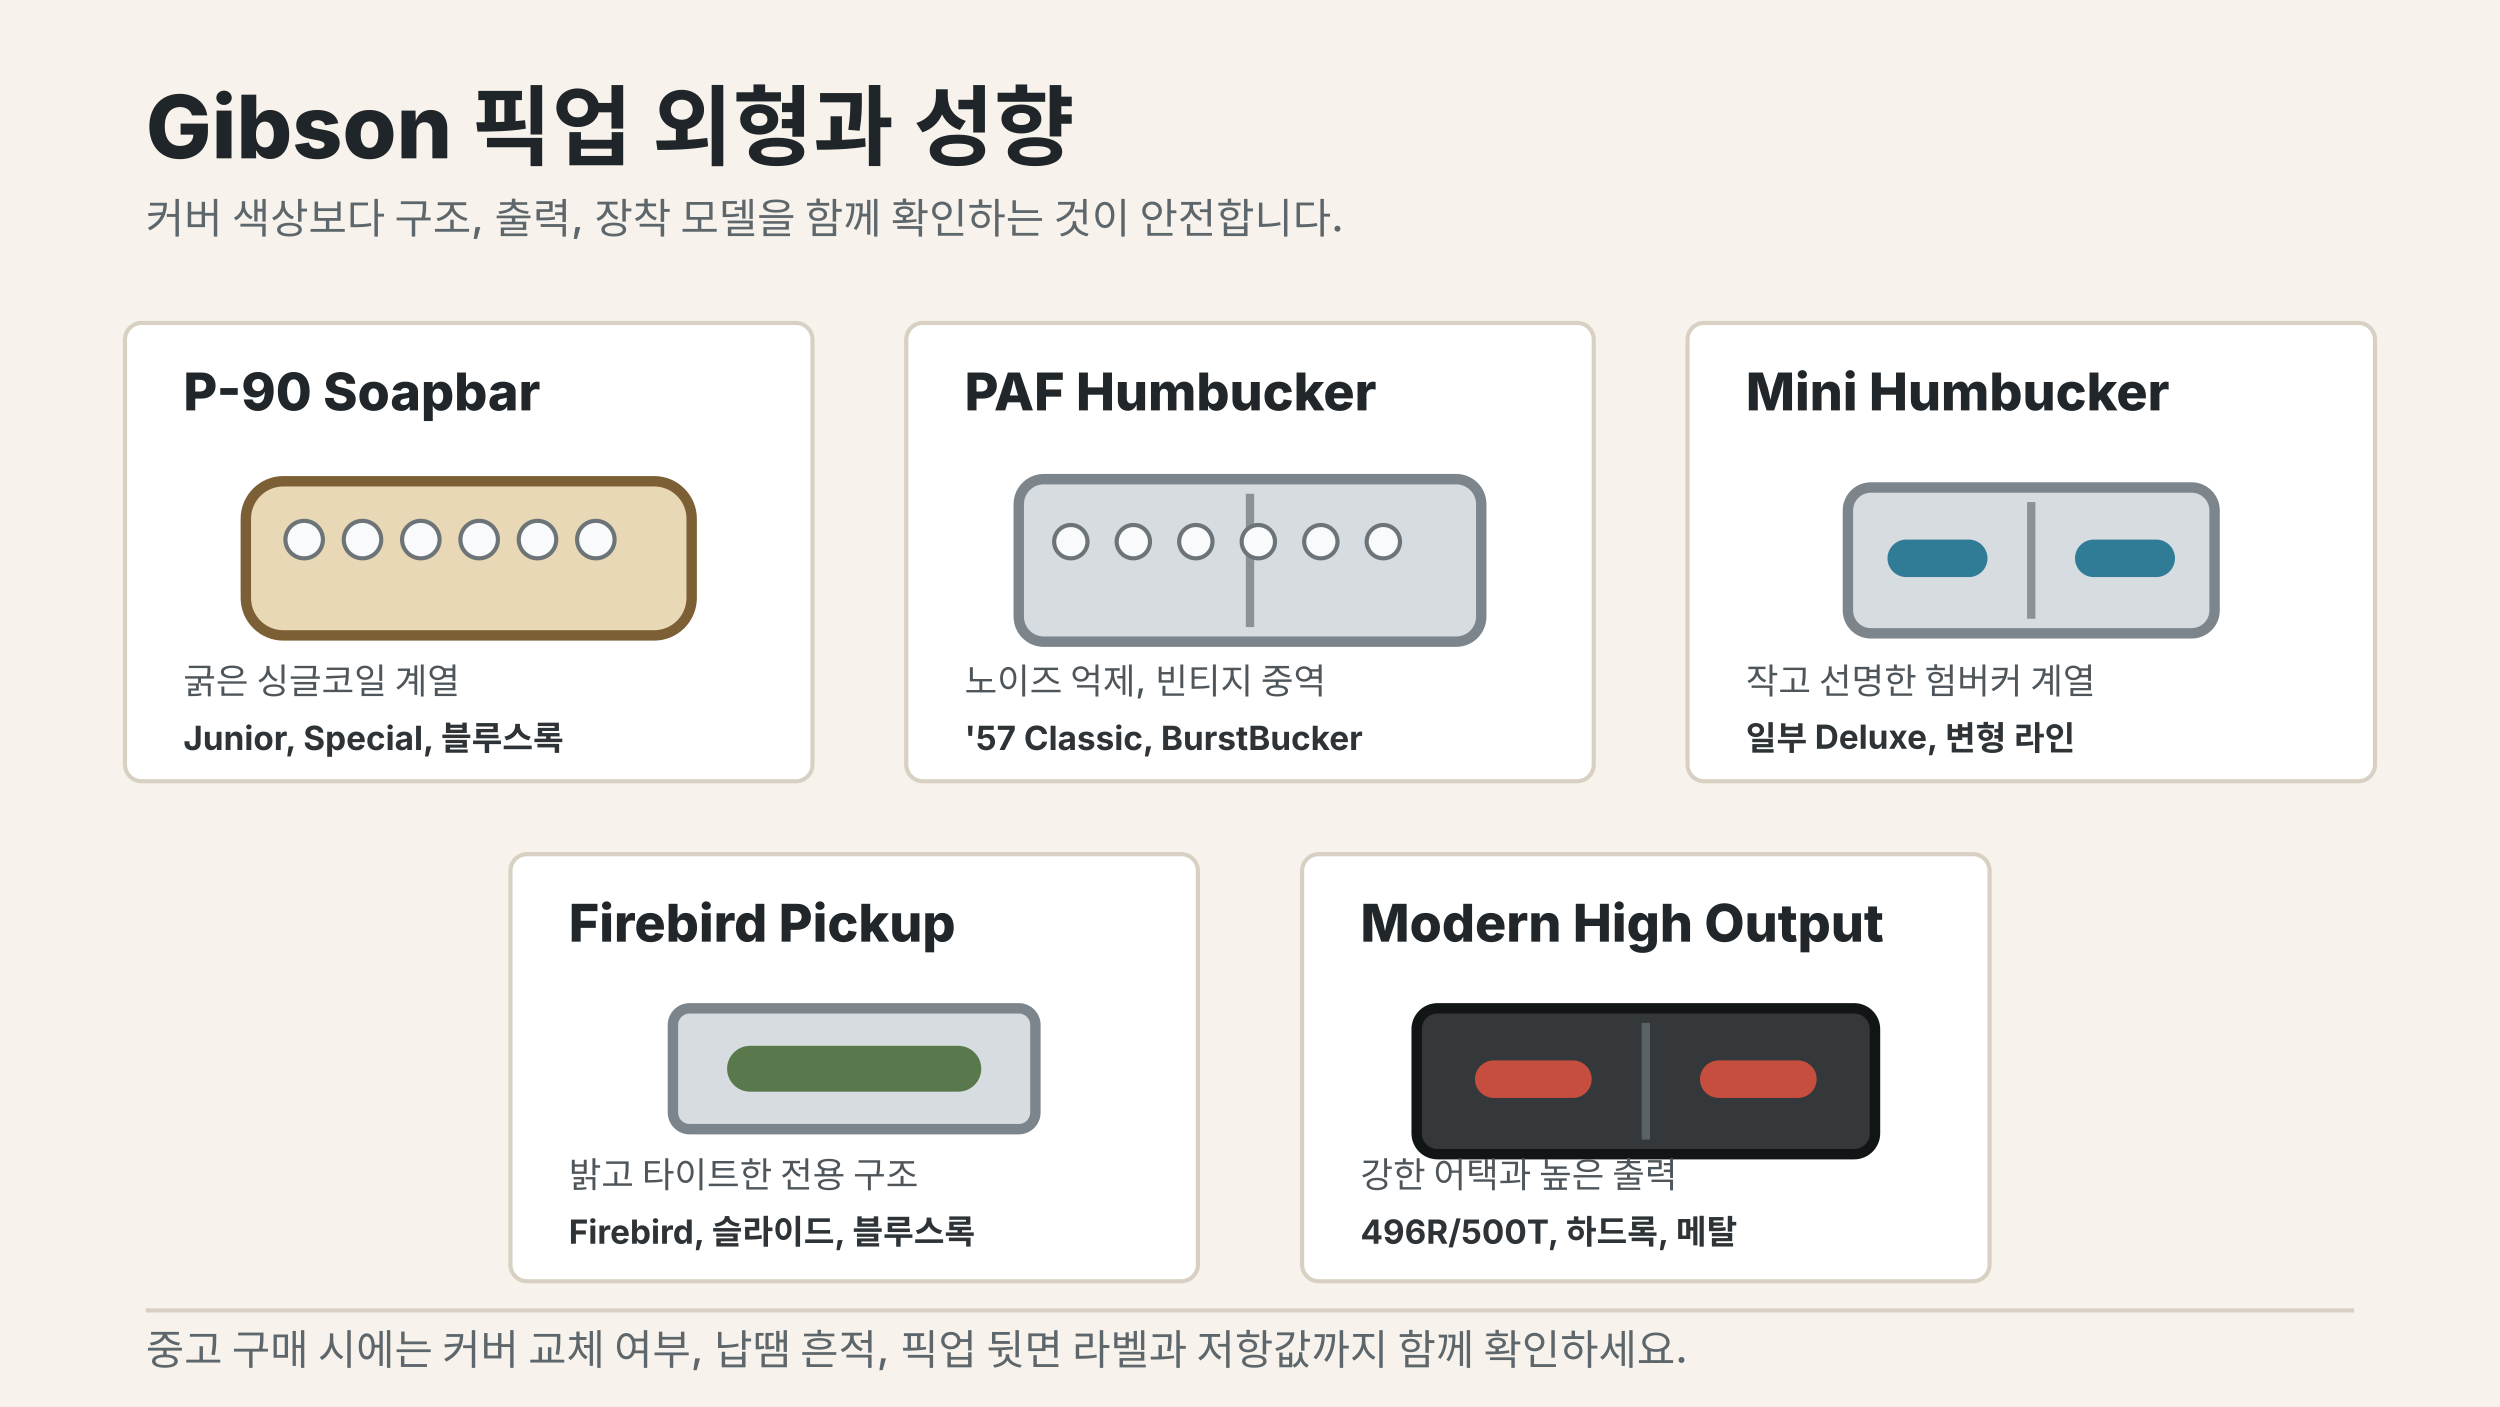
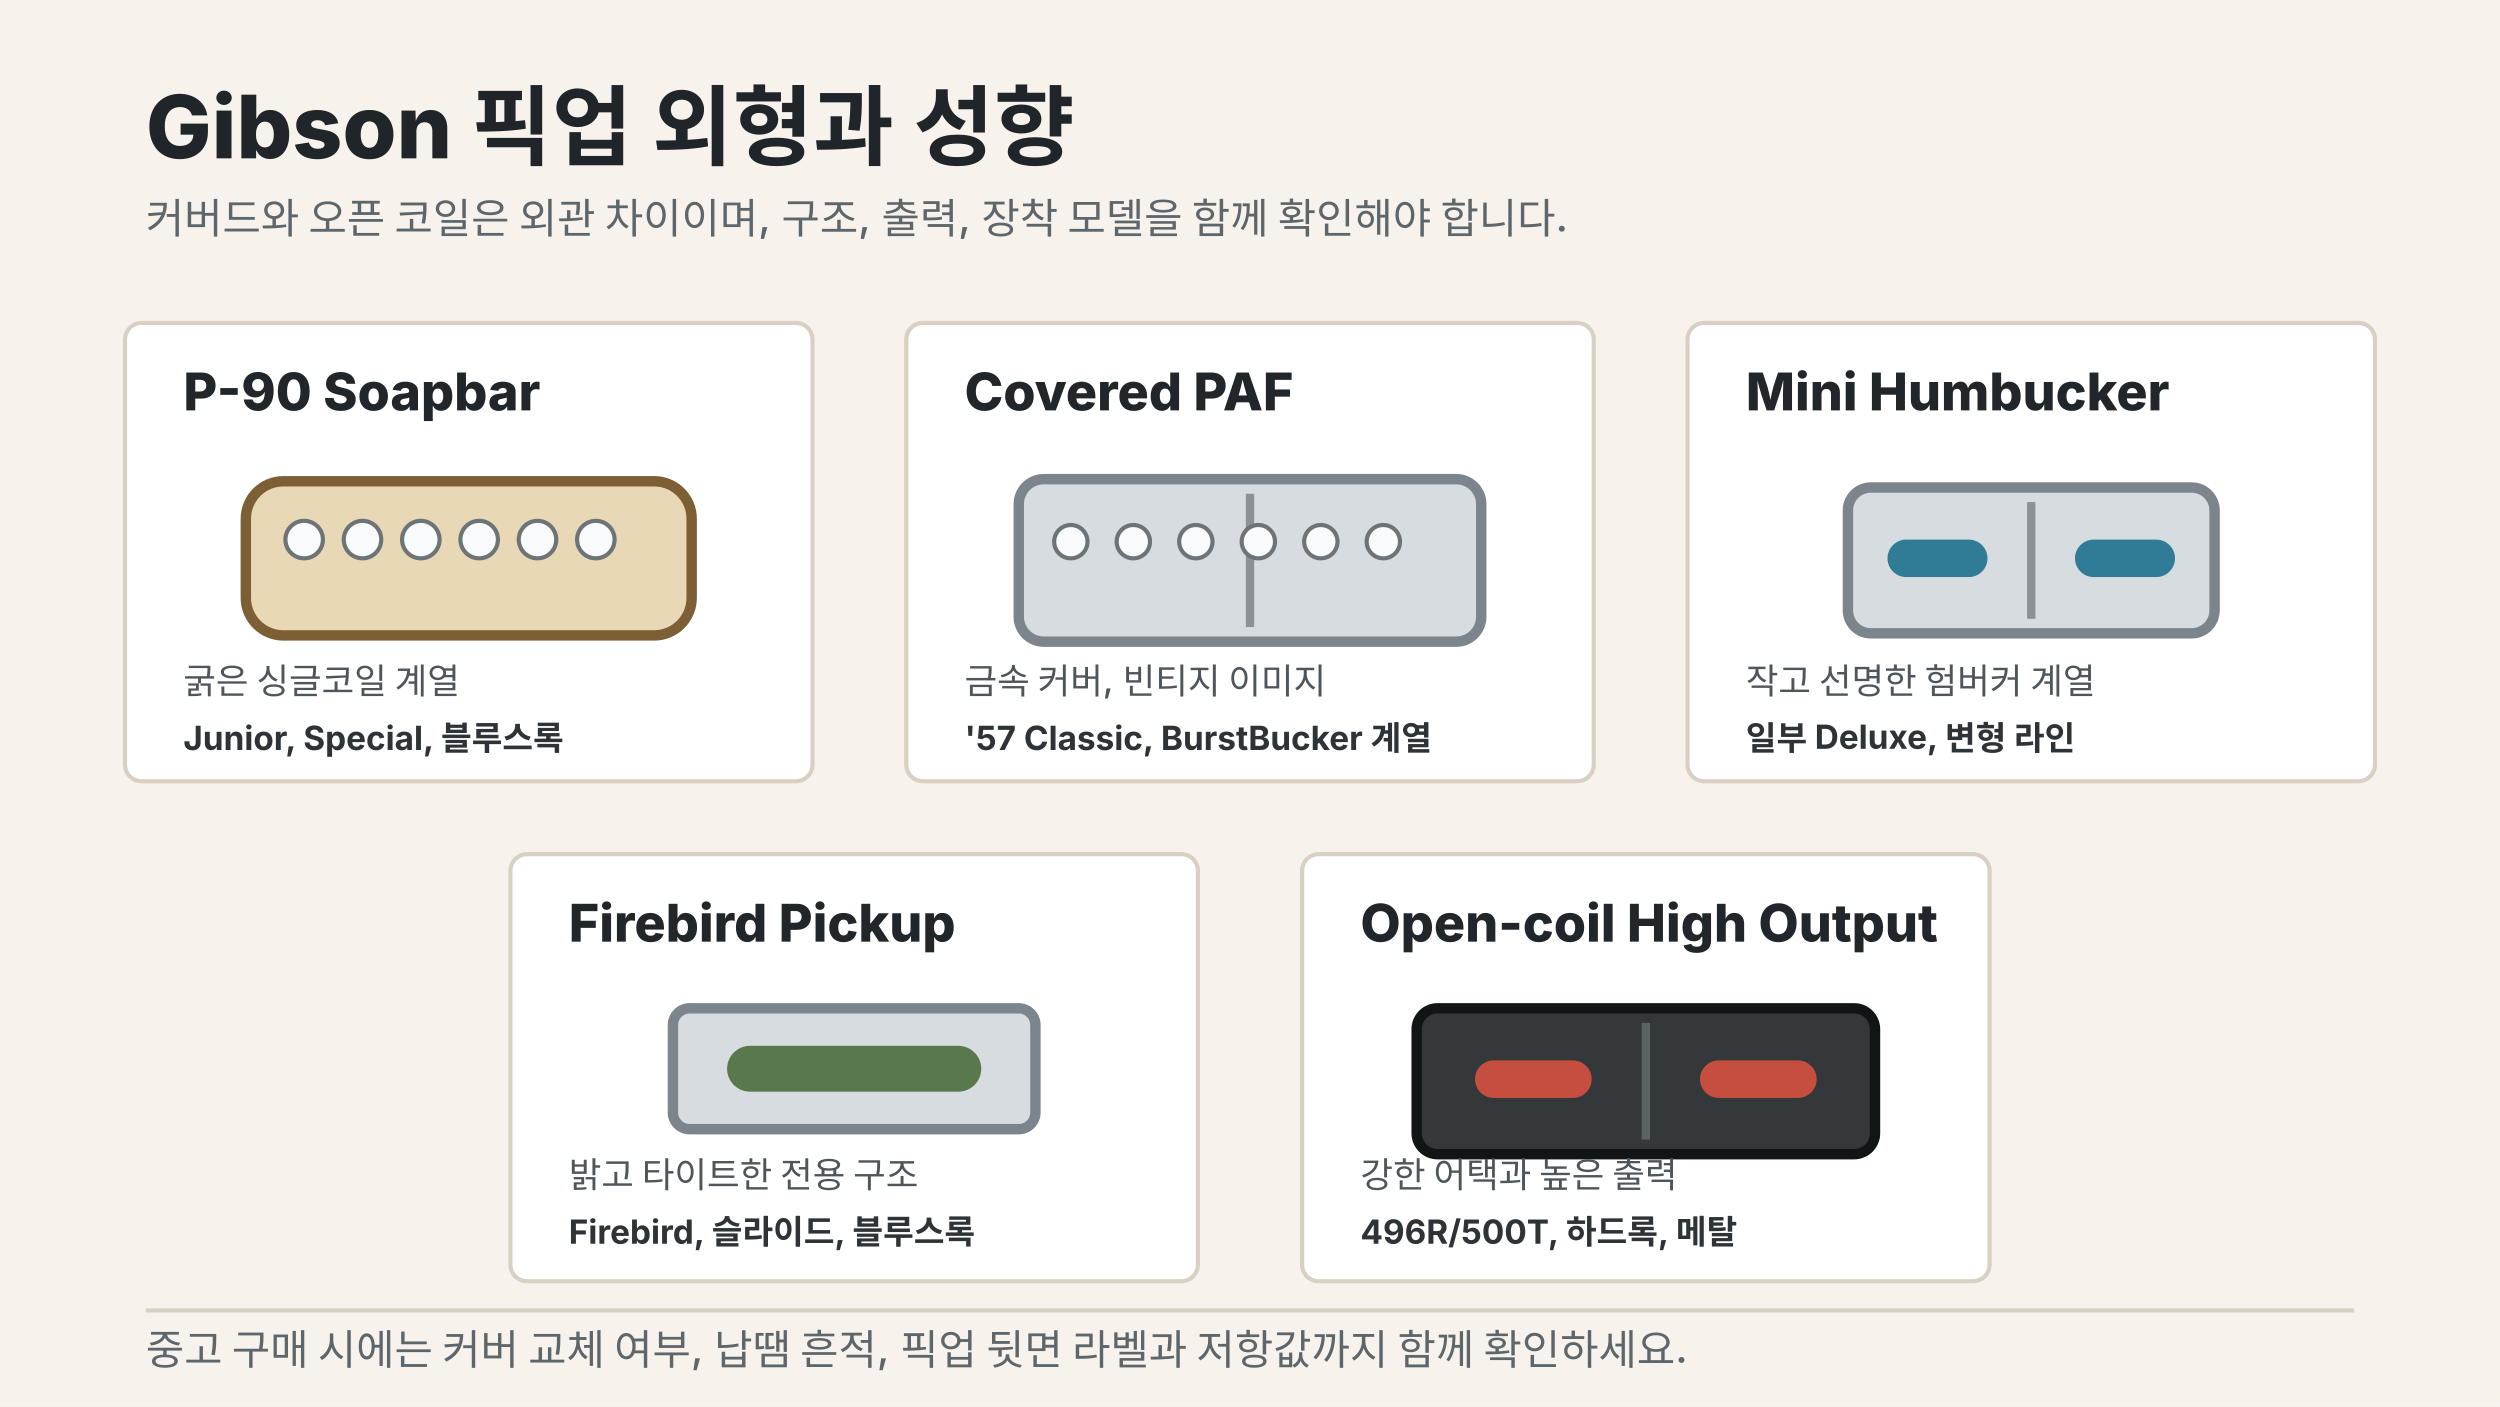
<svg xmlns="http://www.w3.org/2000/svg" viewBox="0 0 1200 675" role="img" aria-labelledby="title desc">
  <defs>
    <style>
      .bg { fill: #f7f3ec; }
      .title { fill: #1f2528; font: 800 42px system-ui, -apple-system, BlinkMacSystemFont, "Segoe UI", sans-serif; }
      .subtitle { fill: #5d666b; font: 500 20px system-ui, -apple-system, BlinkMacSystemFont, "Segoe UI", sans-serif; }
      .card { fill: #ffffff; stroke: #d8d0c3; stroke-width: 2; rx: 8; }
      .label { fill: #202629; font: 800 25px system-ui, -apple-system, BlinkMacSystemFont, "Segoe UI", sans-serif; }
      .text { fill: #4e565b; font: 500 17px system-ui, -apple-system, BlinkMacSystemFont, "Segoe UI", sans-serif; }
      .note { fill: #2d3336; font: 700 16px system-ui, -apple-system, BlinkMacSystemFont, "Segoe UI", sans-serif; }
      .pickup-shell { fill: #e9d8b5; stroke: #7d5f35; stroke-width: 5; }
      .pickup-dark { fill: #34383a; stroke: #111516; stroke-width: 5; }
      .pickup-metal { fill: #d7dce0; stroke: #7c858b; stroke-width: 5; }
      .pole { fill: #f8fafb; stroke: #6d7478; stroke-width: 2; }
      .magnet { fill: #c64e3e; }
      .accent-blue { fill: #307c97; }
      .accent-green { fill: #59784c; }
      .accent-gold { fill: #ba7a28; }
    </style>
  </defs>
  <rect class="bg" width="1200" height="675" />
  <text class="title" x="70" y="76">Gibson 픽업 외형과 성향</text>
-   <text class="subtitle" x="70" y="112">커버 색상보다 구조, 출력, 장착 모델을 함께 확인하는 것이 안전합니다.</text>
+   <text class="subtitle" x="70" y="112">커버드와 오픈 코일은 외관 차이이며, 구조, 출력, 장착 모델을 함께 확인해야 합니다.</text>
  <g transform="translate(60 155)">
    <rect class="card" width="330" height="220" />
    <text class="label" x="28" y="42">P-90 Soapbar</text>
    <rect class="pickup-shell" x="58" y="76" width="214" height="74" rx="18" />
    <g transform="translate(86 104)">
      <circle class="pole" cx="0" cy="0" r="9" />
      <circle class="pole" cx="28" cy="0" r="9" />
      <circle class="pole" cx="56" cy="0" r="9" />
      <circle class="pole" cx="84" cy="0" r="9" />
      <circle class="pole" cx="112" cy="0" r="9" />
      <circle class="pole" cx="140" cy="0" r="9" />
    </g>
    <text class="text" x="28" y="178">굵은 싱글코일 계열</text>
    <text class="note" x="28" y="205">Junior, Special, 블루스록</text>
  </g>
  <g transform="translate(435 155)">
    <rect class="card" width="330" height="220" />
-     <text class="label" x="28" y="42">PAF Humbucker</text>
+     <text class="label" x="28" y="42">Covered PAF</text>
    <rect class="pickup-metal" x="54" y="75" width="222" height="78" rx="12" />
    <line x1="165" y1="82" x2="165" y2="146" stroke="#8a9298" stroke-width="4" />
    <g transform="translate(79 105)">
      <circle class="pole" cx="0" cy="0" r="8" />
      <circle class="pole" cx="30" cy="0" r="8" />
      <circle class="pole" cx="60" cy="0" r="8" />
      <circle class="pole" cx="90" cy="0" r="8" />
      <circle class="pole" cx="120" cy="0" r="8" />
      <circle class="pole" cx="150" cy="0" r="8" />
    </g>
-     <text class="text" x="28" y="178">노이즈 억제, 빈티지 중역</text>
-     <text class="note" x="28" y="205">'57 Classic, BurstBucker</text>
+     <text class="text" x="28" y="178">금속 커버, 빈티지 이미지</text>
+     <text class="note" x="28" y="205">'57 Classic, BurstBucker 계열</text>
  </g>
  <g transform="translate(810 155)">
    <rect class="card" width="330" height="220" />
    <text class="label" x="28" y="42">Mini Humbucker</text>
    <rect class="pickup-metal" x="77" y="79" width="176" height="70" rx="11" />
    <line x1="165" y1="86" x2="165" y2="142" stroke="#8a9298" stroke-width="4" />
    <rect class="accent-blue" x="96" y="104" width="48" height="18" rx="9" />
    <rect class="accent-blue" x="186" y="104" width="48" height="18" rx="9" />
    <text class="text" x="28" y="178">작고 선명한 험버커 계열</text>
    <text class="note" x="28" y="205">일부 Deluxe, 변형 라인</text>
  </g>
  <g transform="translate(245 410)">
    <rect class="card" width="330" height="205" />
    <text class="label" x="28" y="42">Firebird Pickup</text>
    <rect class="pickup-metal" x="78" y="74" width="174" height="58" rx="8" />
    <rect class="accent-green" x="104" y="92" width="122" height="22" rx="11" />
    <text class="text" x="28" y="160">밝고 타이트한 전용 구조</text>
    <text class="note" x="28" y="187">Firebird, 슬라이드, 블루스록</text>
  </g>
  <g transform="translate(625 410)">
    <rect class="card" width="330" height="205" />
-     <text class="label" x="28" y="42">Modern High Output</text>
+     <text class="label" x="28" y="42">Open-coil High Output</text>
    <rect class="pickup-dark" x="55" y="74" width="220" height="70" rx="10" />
    <line x1="165" y1="81" x2="165" y2="137" stroke="#5b6266" stroke-width="4" />
    <rect class="magnet" x="83" y="99" width="56" height="18" rx="9" />
    <rect class="magnet" x="191" y="99" width="56" height="18" rx="9" />
    <text class="text" x="28" y="160">강한 어택과 높은 출력</text>
    <text class="note" x="28" y="187">496R/500T, 하드록, 메탈</text>
  </g>
  <rect x="70" y="628" width="1060" height="2" fill="#d8d0c3" />
  <text class="subtitle" x="70" y="655">중고 구매 시에는 커버 교체 여부, 납땜 흔적, 픽업 뒷면 라벨과 저항값까지 함께 확인하세요.</text>
</svg>
